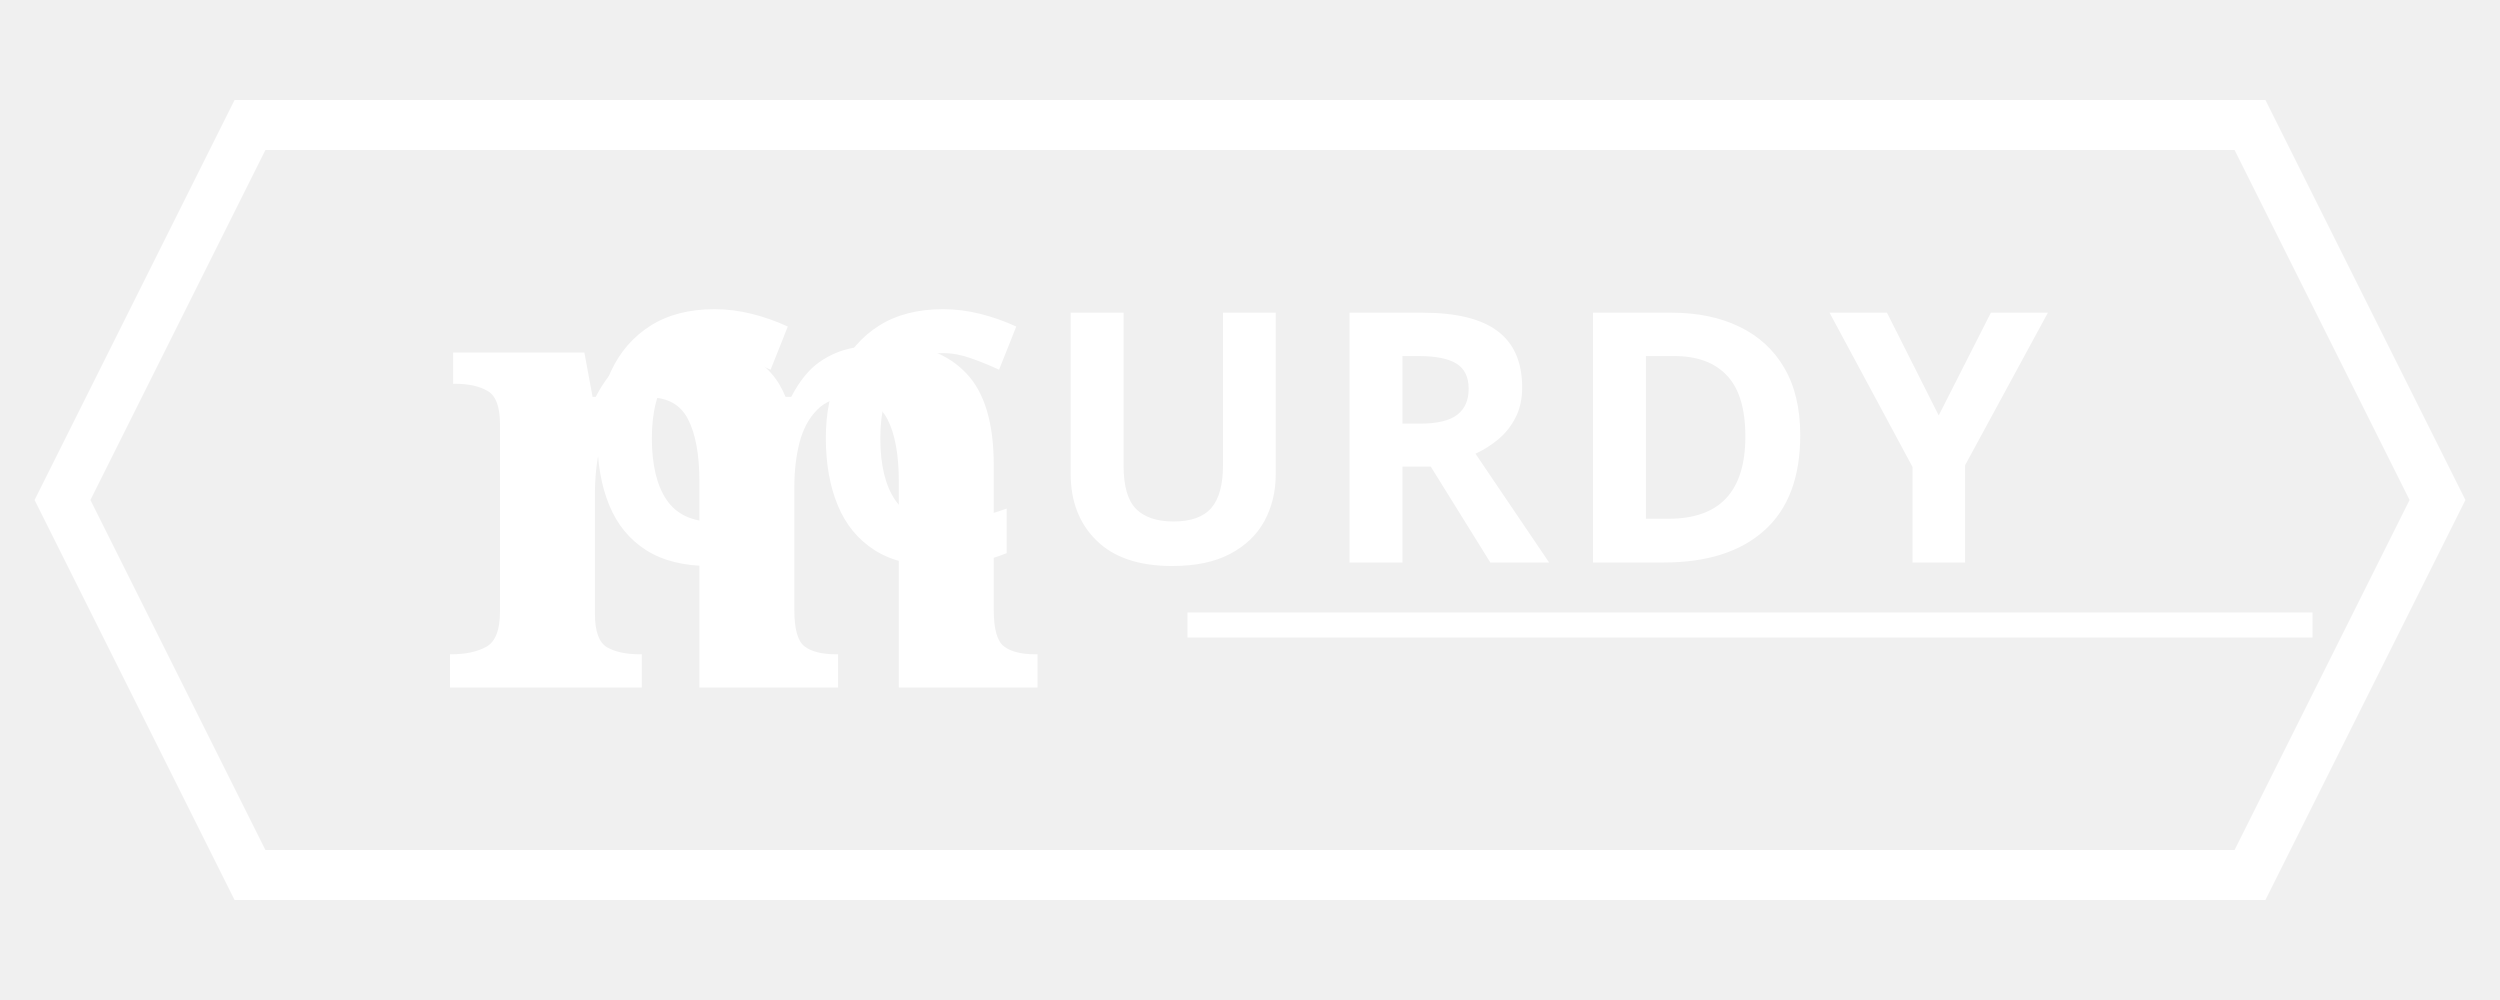
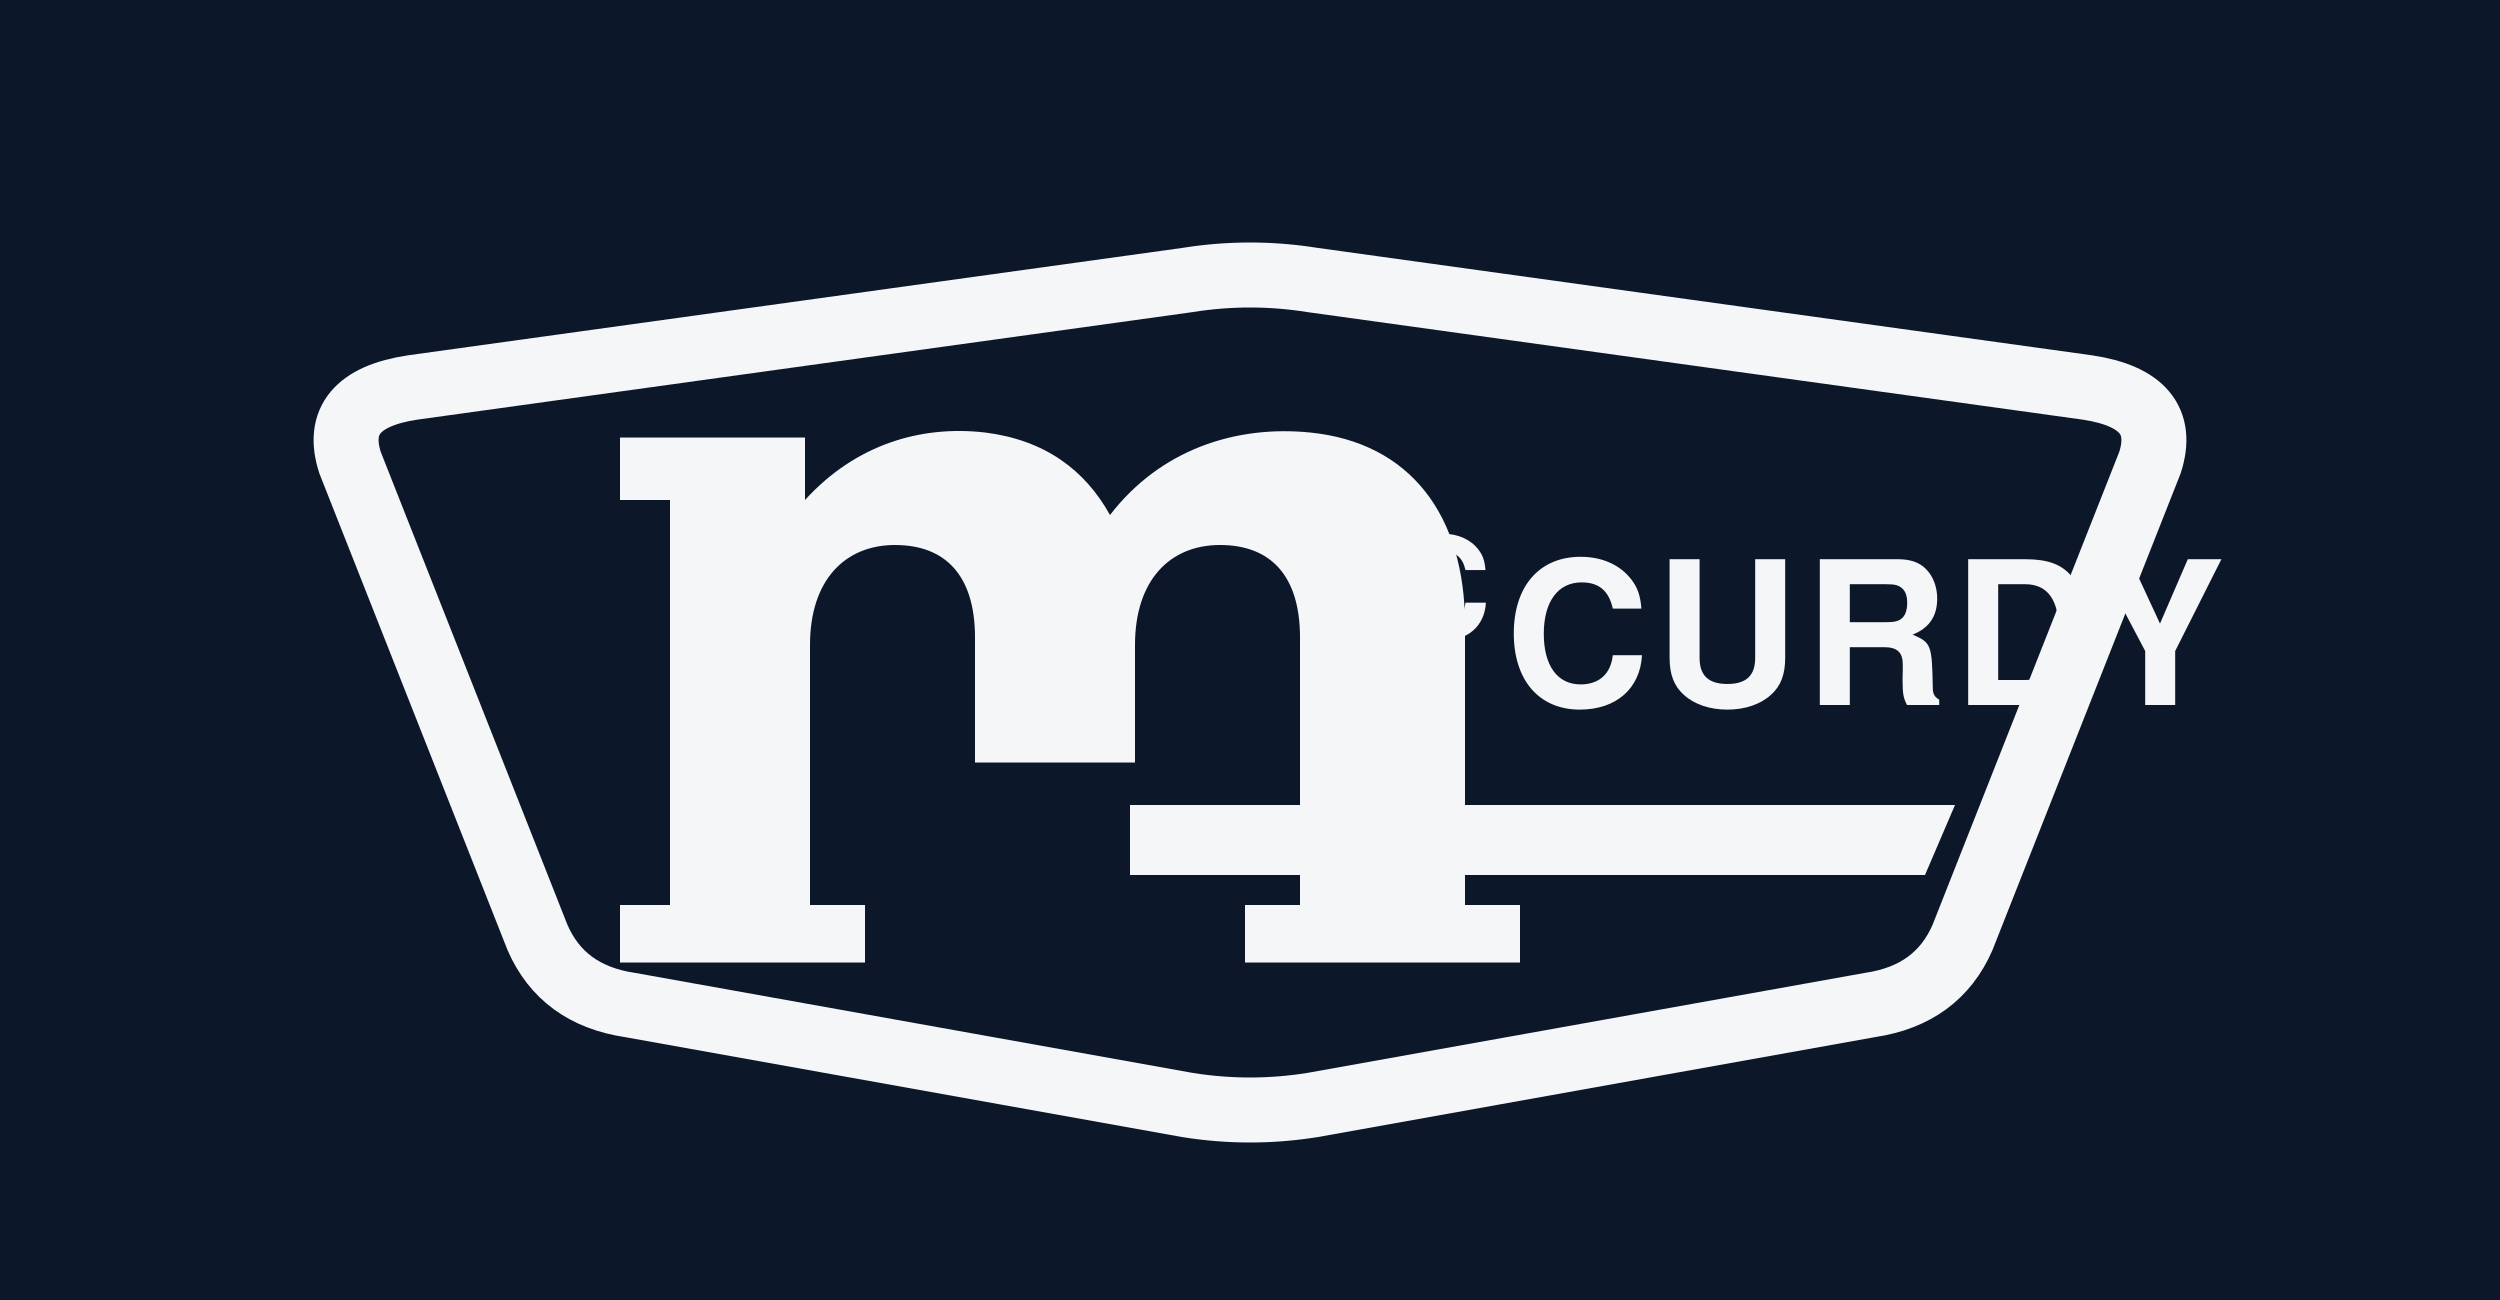
- <svg xmlns="http://www.w3.org/2000/svg" viewBox="0 0 200 80">
-   <path d="M20 10 L180 10 L195 40 L180 70 L20 70 L5 40 Z" fill="none" stroke="#ffffff" stroke-width="4" />
-   <text x="35" y="55" font-family="serif" font-size="50" font-weight="bold" fill="#ffffff">m</text>
-   <text x="105" y="45" font-family="sans-serif" font-size="28" font-weight="bold" fill="#ffffff" letter-spacing="1" text-anchor="middle">CCURDY</text>
-   <line x1="95" y1="50" x2="185" y2="50" stroke="#ffffff" stroke-width="2" />
+ <svg xmlns="http://www.w3.org/2000/svg" viewBox="0 0 1000 520" width="100%" height="100%">
+   <rect width="1000" height="520" fill="#0d172a" />
+   <path d="M 140,185             Q 132,160 165,155             L 475,112             Q 500,108 525,112             L 835,155             Q 868,160 860,185             L 785,375             Q 775,398 748,402             L 525,442             Q 500,446 475,442             L 252,402             Q 225,398 215,375             Z" fill="none" stroke="#f4f6f8" stroke-width="26" stroke-linejoin="round" />
+   <path d="M 248,175             L 322,175             L 322,200             C 342,178 368,170 394,173             C 418,176 434,188 444,206             C 464,180 494,170 524,173             C 564,177 586,206 586,250             L 586,322             L 782,322             L 770,350             L 586,350             L 586,362             L 608,362             L 608,385             L 498,385             L 498,362             L 520,362             L 520,350             L 452,350             L 452,322             L 520,322             L 520,255             C 520,230 508,218 488,218             C 468,218 454,232 454,258             L 454,305             L 390,305             L 390,255             C 390,230 378,218 358,218             C 338,218 324,232 324,258             L 324,362             L 346,362             L 346,385             L 248,385             L 248,362             L 268,362             L 268,200             L 248,200             Z" fill="#f4f6f8" />
+   <g fill="#f4f6f8" font-family="'Helvetica Neue', Helvetica, Arial, sans-serif" font-weight="800" letter-spacing="2">
+     <text x="556" y="255" font-size="56">C</text>
+     <text x="602" y="282" font-size="80">CURDY</text>
+   </g>
</svg>
